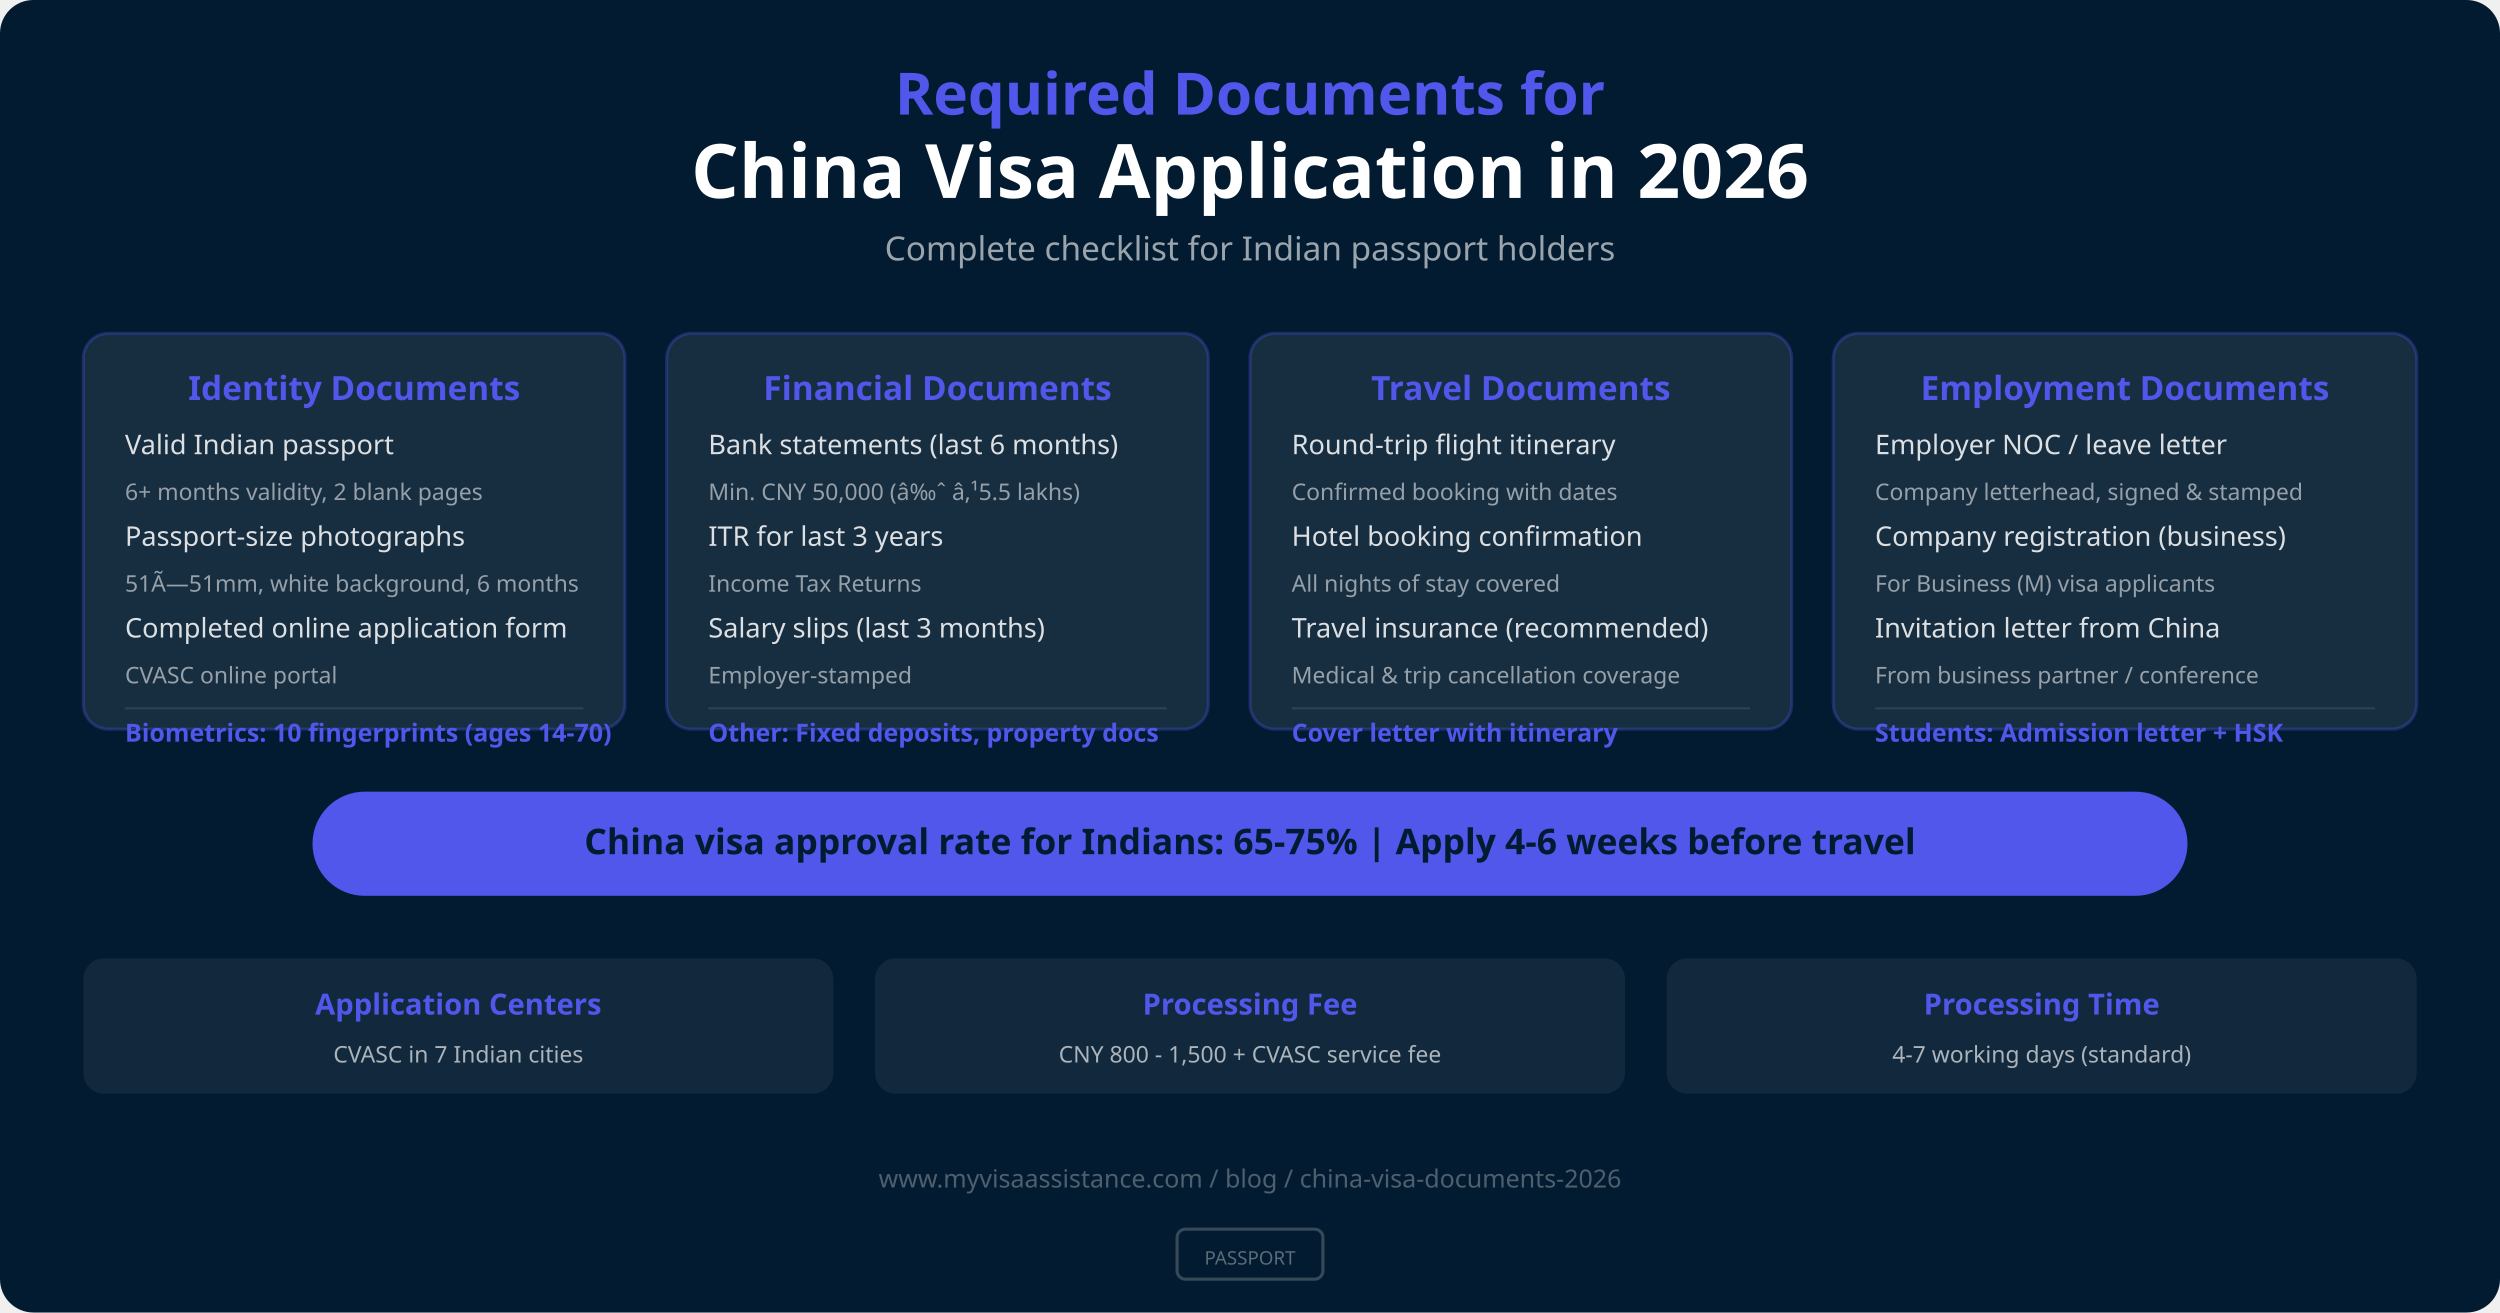
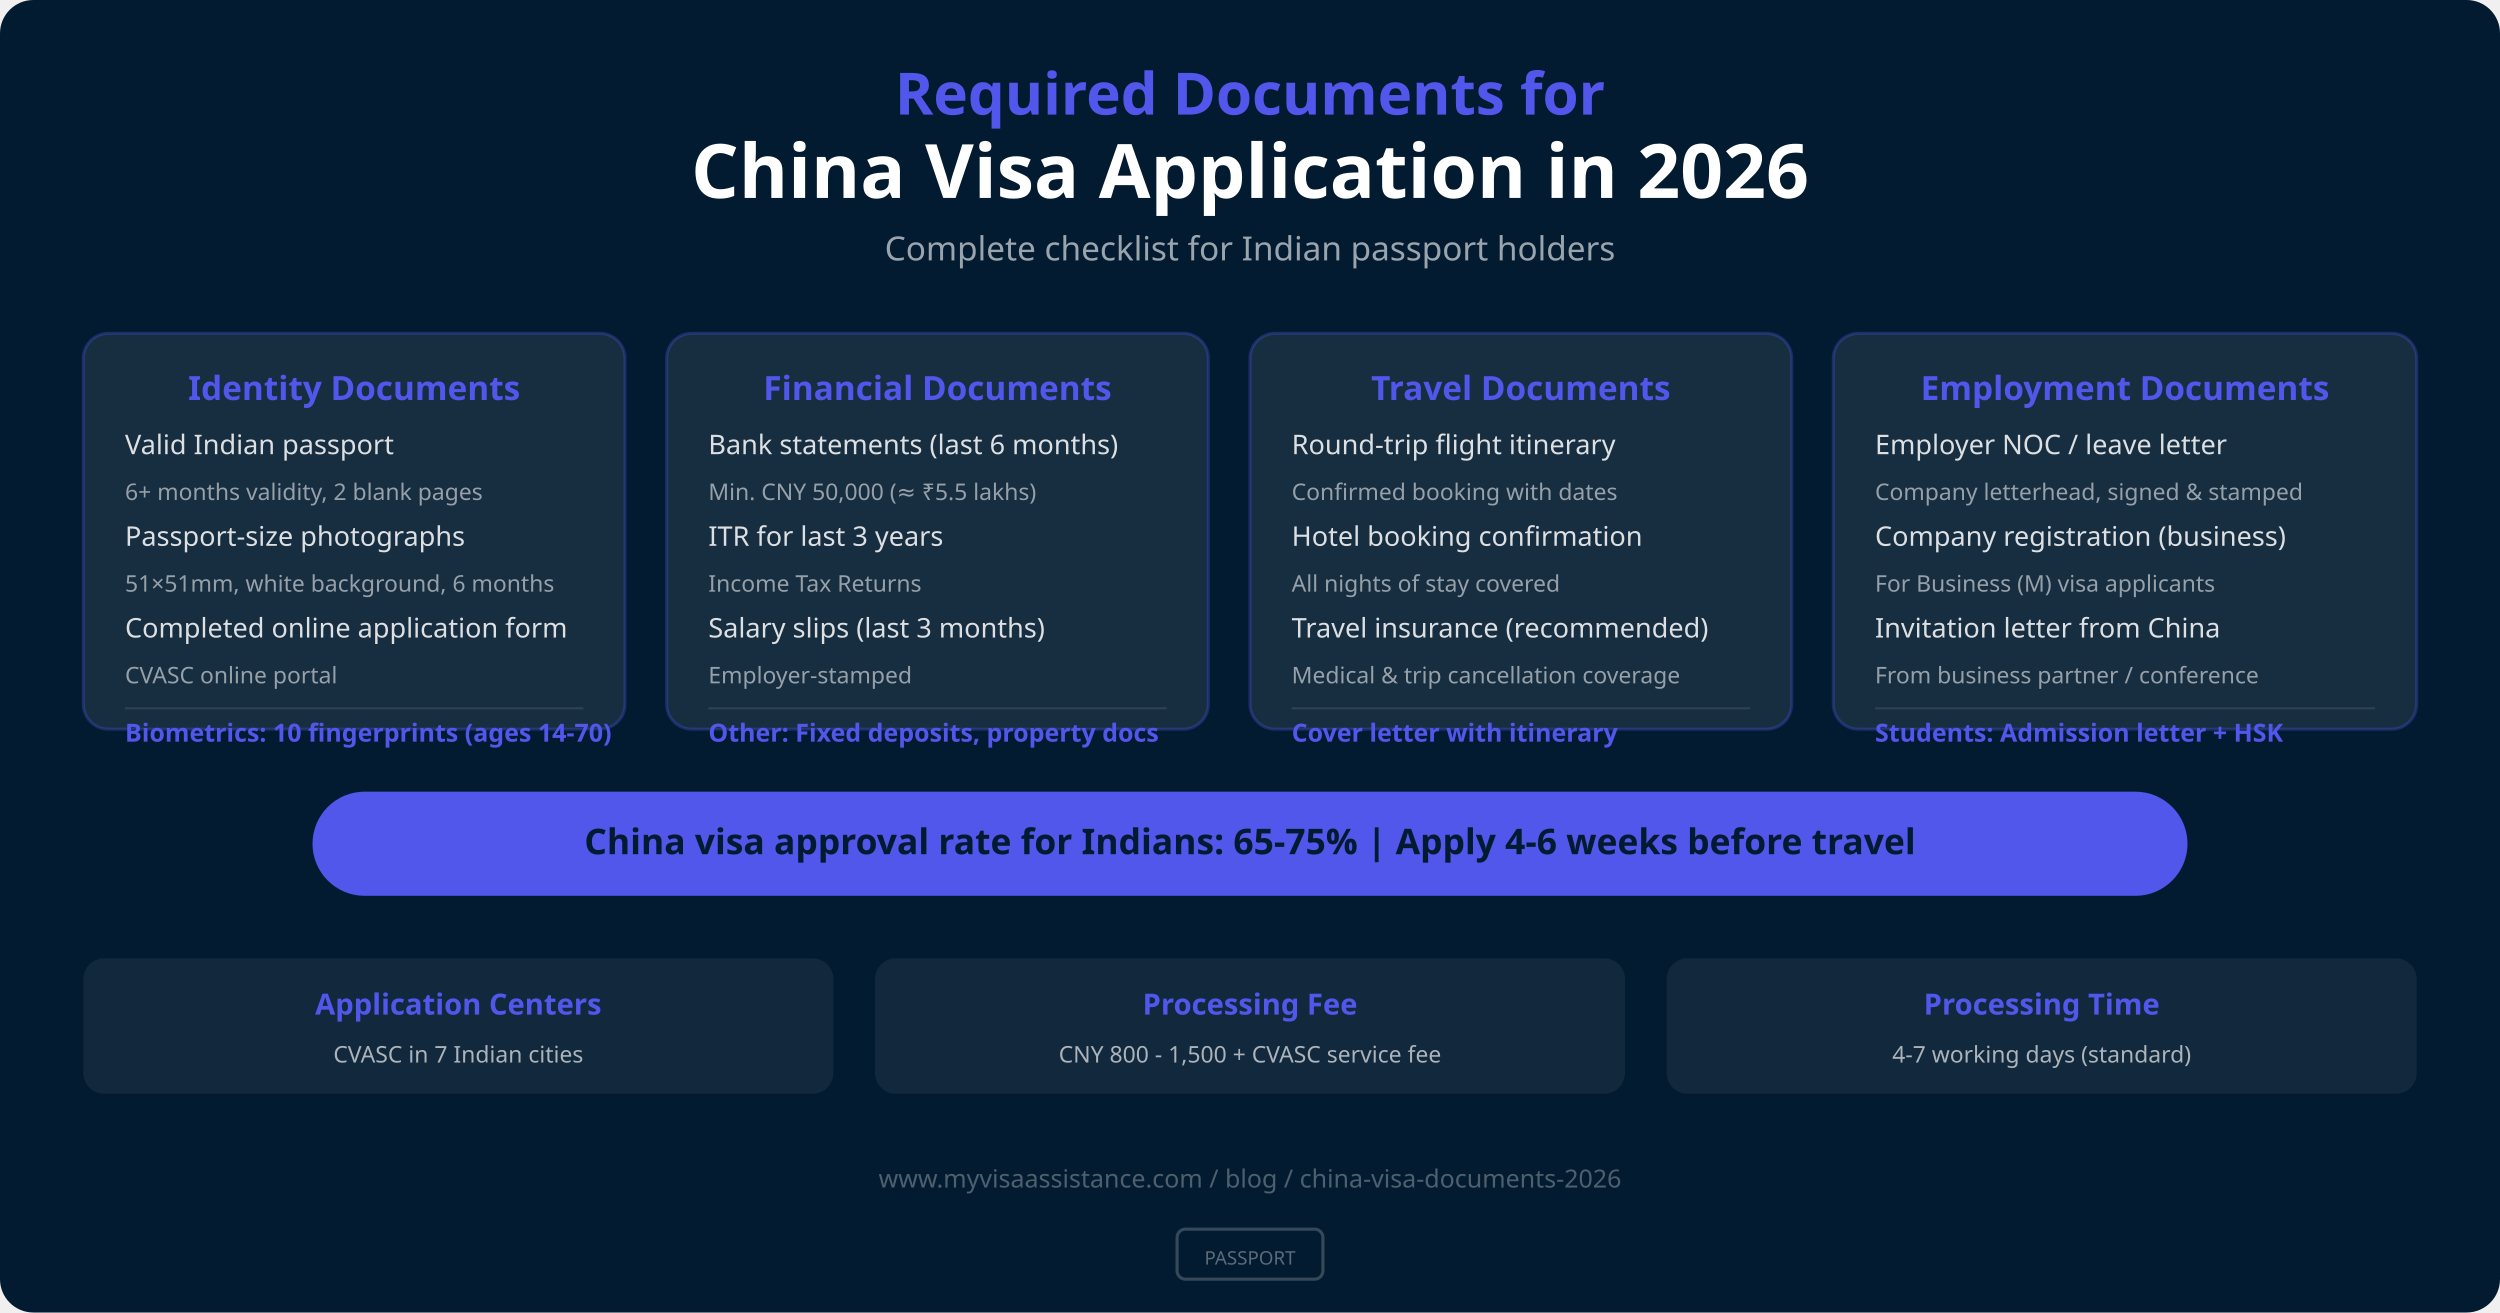
<svg xmlns="http://www.w3.org/2000/svg" viewBox="0 0 1200 630">
  <defs>
    <linearGradient id="bg" x1="0" y1="0" x2="1" y2="1">
      <stop offset="0%" stop-color="#031B30" />
      <stop offset="50%" stop-color="#031B30" />
      <stop offset="100%" stop-color="#031B30" />
    </linearGradient>
    <linearGradient id="accent" x1="0" y1="0" x2="1" y2="0">
      <stop offset="0%" stop-color="#5057EA" />
      <stop offset="100%" stop-color="#6b72ee" />
    </linearGradient>
  </defs>
  <rect width="1200" height="630" rx="16" fill="url(#bg)" />
  <text x="600" y="55" text-anchor="middle" fill="#5057EA" font-size="28" font-weight="bold" font-family="system-ui">Required Documents for</text>
  <text x="600" y="95" text-anchor="middle" fill="#ffffff" font-size="36" font-weight="bold" font-family="system-ui">China Visa Application in 2026</text>
  <text x="600" y="125" text-anchor="middle" fill="rgba(255,255,255,0.6)" font-size="16" font-family="system-ui">Complete checklist for Indian passport holders</text>
  <rect x="40" y="160" width="260" height="190" rx="12" fill="rgba(255,255,255,0.08)" stroke="rgba(80, 87, 234,0.3)" stroke-width="1.5" />
  <text x="170" y="192" text-anchor="middle" fill="#5057EA" font-size="16" font-weight="bold" font-family="system-ui">Identity Documents</text>
  <text x="60" y="218" fill="rgba(255,255,255,0.85)" font-size="13" font-family="system-ui">Valid Indian passport</text>
  <text x="60" y="240" fill="rgba(255,255,255,0.55)" font-size="11" font-family="system-ui">6+ months validity, 2 blank pages</text>
  <text x="60" y="262" fill="rgba(255,255,255,0.85)" font-size="13" font-family="system-ui">Passport-size photographs</text>
-   <text x="60" y="284" fill="rgba(255,255,255,0.55)" font-size="11" font-family="system-ui">51Ã—51mm, white background, 6 months</text>
+   <text x="60" y="284" fill="rgba(255,255,255,0.55)" font-size="11" font-family="system-ui">51×51mm, white background, 6 months</text>
  <text x="60" y="306" fill="rgba(255,255,255,0.85)" font-size="13" font-family="system-ui">Completed online application form</text>
  <text x="60" y="328" fill="rgba(255,255,255,0.55)" font-size="11" font-family="system-ui">CVASC online portal</text>
  <line x1="60" y1="340" x2="280" y2="340" stroke="rgba(255,255,255,0.1)" stroke-width="1" />
  <text x="60" y="356" fill="#5057EA" font-size="12" font-weight="bold" font-family="system-ui">Biometrics: 10 fingerprints (ages 14-70)</text>
  <rect x="320" y="160" width="260" height="190" rx="12" fill="rgba(255,255,255,0.08)" stroke="rgba(80, 87, 234,0.3)" stroke-width="1.5" />
  <text x="450" y="192" text-anchor="middle" fill="#5057EA" font-size="16" font-weight="bold" font-family="system-ui">Financial Documents</text>
  <text x="340" y="218" fill="rgba(255,255,255,0.85)" font-size="13" font-family="system-ui">Bank statements (last 6 months)</text>
-   <text x="340" y="240" fill="rgba(255,255,255,0.55)" font-size="11" font-family="system-ui">Min. CNY 50,000 (â‰ˆ â‚¹5.5 lakhs)</text>
+   <text x="340" y="240" fill="rgba(255,255,255,0.55)" font-size="11" font-family="system-ui">Min. CNY 50,000 (≈ ₹5.5 lakhs)</text>
  <text x="340" y="262" fill="rgba(255,255,255,0.85)" font-size="13" font-family="system-ui">ITR for last 3 years</text>
  <text x="340" y="284" fill="rgba(255,255,255,0.55)" font-size="11" font-family="system-ui">Income Tax Returns</text>
  <text x="340" y="306" fill="rgba(255,255,255,0.85)" font-size="13" font-family="system-ui">Salary slips (last 3 months)</text>
  <text x="340" y="328" fill="rgba(255,255,255,0.55)" font-size="11" font-family="system-ui">Employer-stamped</text>
  <line x1="340" y1="340" x2="560" y2="340" stroke="rgba(255,255,255,0.1)" stroke-width="1" />
  <text x="340" y="356" fill="#5057EA" font-size="12" font-weight="bold" font-family="system-ui">Other: Fixed deposits, property docs</text>
  <rect x="600" y="160" width="260" height="190" rx="12" fill="rgba(255,255,255,0.08)" stroke="rgba(80, 87, 234,0.3)" stroke-width="1.5" />
  <text x="730" y="192" text-anchor="middle" fill="#5057EA" font-size="16" font-weight="bold" font-family="system-ui">Travel Documents</text>
  <text x="620" y="218" fill="rgba(255,255,255,0.85)" font-size="13" font-family="system-ui">Round-trip flight itinerary</text>
  <text x="620" y="240" fill="rgba(255,255,255,0.55)" font-size="11" font-family="system-ui">Confirmed booking with dates</text>
  <text x="620" y="262" fill="rgba(255,255,255,0.85)" font-size="13" font-family="system-ui">Hotel booking confirmation</text>
  <text x="620" y="284" fill="rgba(255,255,255,0.55)" font-size="11" font-family="system-ui">All nights of stay covered</text>
  <text x="620" y="306" fill="rgba(255,255,255,0.85)" font-size="13" font-family="system-ui">Travel insurance (recommended)</text>
  <text x="620" y="328" fill="rgba(255,255,255,0.55)" font-size="11" font-family="system-ui">Medical &amp; trip cancellation coverage</text>
  <line x1="620" y1="340" x2="840" y2="340" stroke="rgba(255,255,255,0.1)" stroke-width="1" />
  <text x="620" y="356" fill="#5057EA" font-size="12" font-weight="bold" font-family="system-ui">Cover letter with itinerary</text>
  <rect x="880" y="160" width="280" height="190" rx="12" fill="rgba(255,255,255,0.08)" stroke="rgba(80, 87, 234,0.3)" stroke-width="1.5" />
  <text x="1020" y="192" text-anchor="middle" fill="#5057EA" font-size="16" font-weight="bold" font-family="system-ui">Employment Documents</text>
  <text x="900" y="218" fill="rgba(255,255,255,0.85)" font-size="13" font-family="system-ui">Employer NOC / leave letter</text>
  <text x="900" y="240" fill="rgba(255,255,255,0.55)" font-size="11" font-family="system-ui">Company letterhead, signed &amp; stamped</text>
  <text x="900" y="262" fill="rgba(255,255,255,0.85)" font-size="13" font-family="system-ui">Company registration (business)</text>
  <text x="900" y="284" fill="rgba(255,255,255,0.55)" font-size="11" font-family="system-ui">For Business (M) visa applicants</text>
  <text x="900" y="306" fill="rgba(255,255,255,0.85)" font-size="13" font-family="system-ui">Invitation letter from China</text>
  <text x="900" y="328" fill="rgba(255,255,255,0.55)" font-size="11" font-family="system-ui">From business partner / conference</text>
  <line x1="900" y1="340" x2="1140" y2="340" stroke="rgba(255,255,255,0.1)" stroke-width="1" />
  <text x="900" y="356" fill="#5057EA" font-size="12" font-weight="bold" font-family="system-ui">Students: Admission letter + HSK</text>
  <rect x="150" y="380" width="900" height="50" rx="25" fill="#5057EA" />
  <text x="600" y="410" text-anchor="middle" fill="#031B30" font-size="17" font-weight="bold" font-family="system-ui">China visa approval rate for Indians: 65-75%  |  Apply 4-6 weeks before travel</text>
  <rect x="40" y="460" width="360" height="65" rx="10" fill="rgba(255,255,255,0.06)" />
  <text x="220" y="487" text-anchor="middle" fill="#5057EA" font-size="14" font-weight="bold" font-family="system-ui">Application Centers</text>
  <text x="220" y="510" text-anchor="middle" fill="rgba(255,255,255,0.65)" font-size="11" font-family="system-ui">CVASC in 7 Indian cities</text>
  <rect x="420" y="460" width="360" height="65" rx="10" fill="rgba(255,255,255,0.06)" />
  <text x="600" y="487" text-anchor="middle" fill="#5057EA" font-size="14" font-weight="bold" font-family="system-ui">Processing Fee</text>
  <text x="600" y="510" text-anchor="middle" fill="rgba(255,255,255,0.65)" font-size="11" font-family="system-ui">CNY 800 - 1,500 + CVASC service fee</text>
  <rect x="800" y="460" width="360" height="65" rx="10" fill="rgba(255,255,255,0.06)" />
  <text x="980" y="487" text-anchor="middle" fill="#5057EA" font-size="14" font-weight="bold" font-family="system-ui">Processing Time</text>
  <text x="980" y="510" text-anchor="middle" fill="rgba(255,255,255,0.65)" font-size="11" font-family="system-ui">4-7 working days (standard)</text>
  <text x="600" y="570" text-anchor="middle" fill="rgba(255,255,255,0.3)" font-size="12" font-family="system-ui">www.myvisaassistance.com / blog / china-visa-documents-2026</text>
  <rect x="565" y="590" width="70" height="24" rx="4" fill="none" stroke="rgba(255,255,255,0.2)" stroke-width="1.5" />
  <text x="600" y="607" text-anchor="middle" fill="rgba(255,255,255,0.35)" font-size="9" font-family="system-ui">PASSPORT</text>
</svg>
